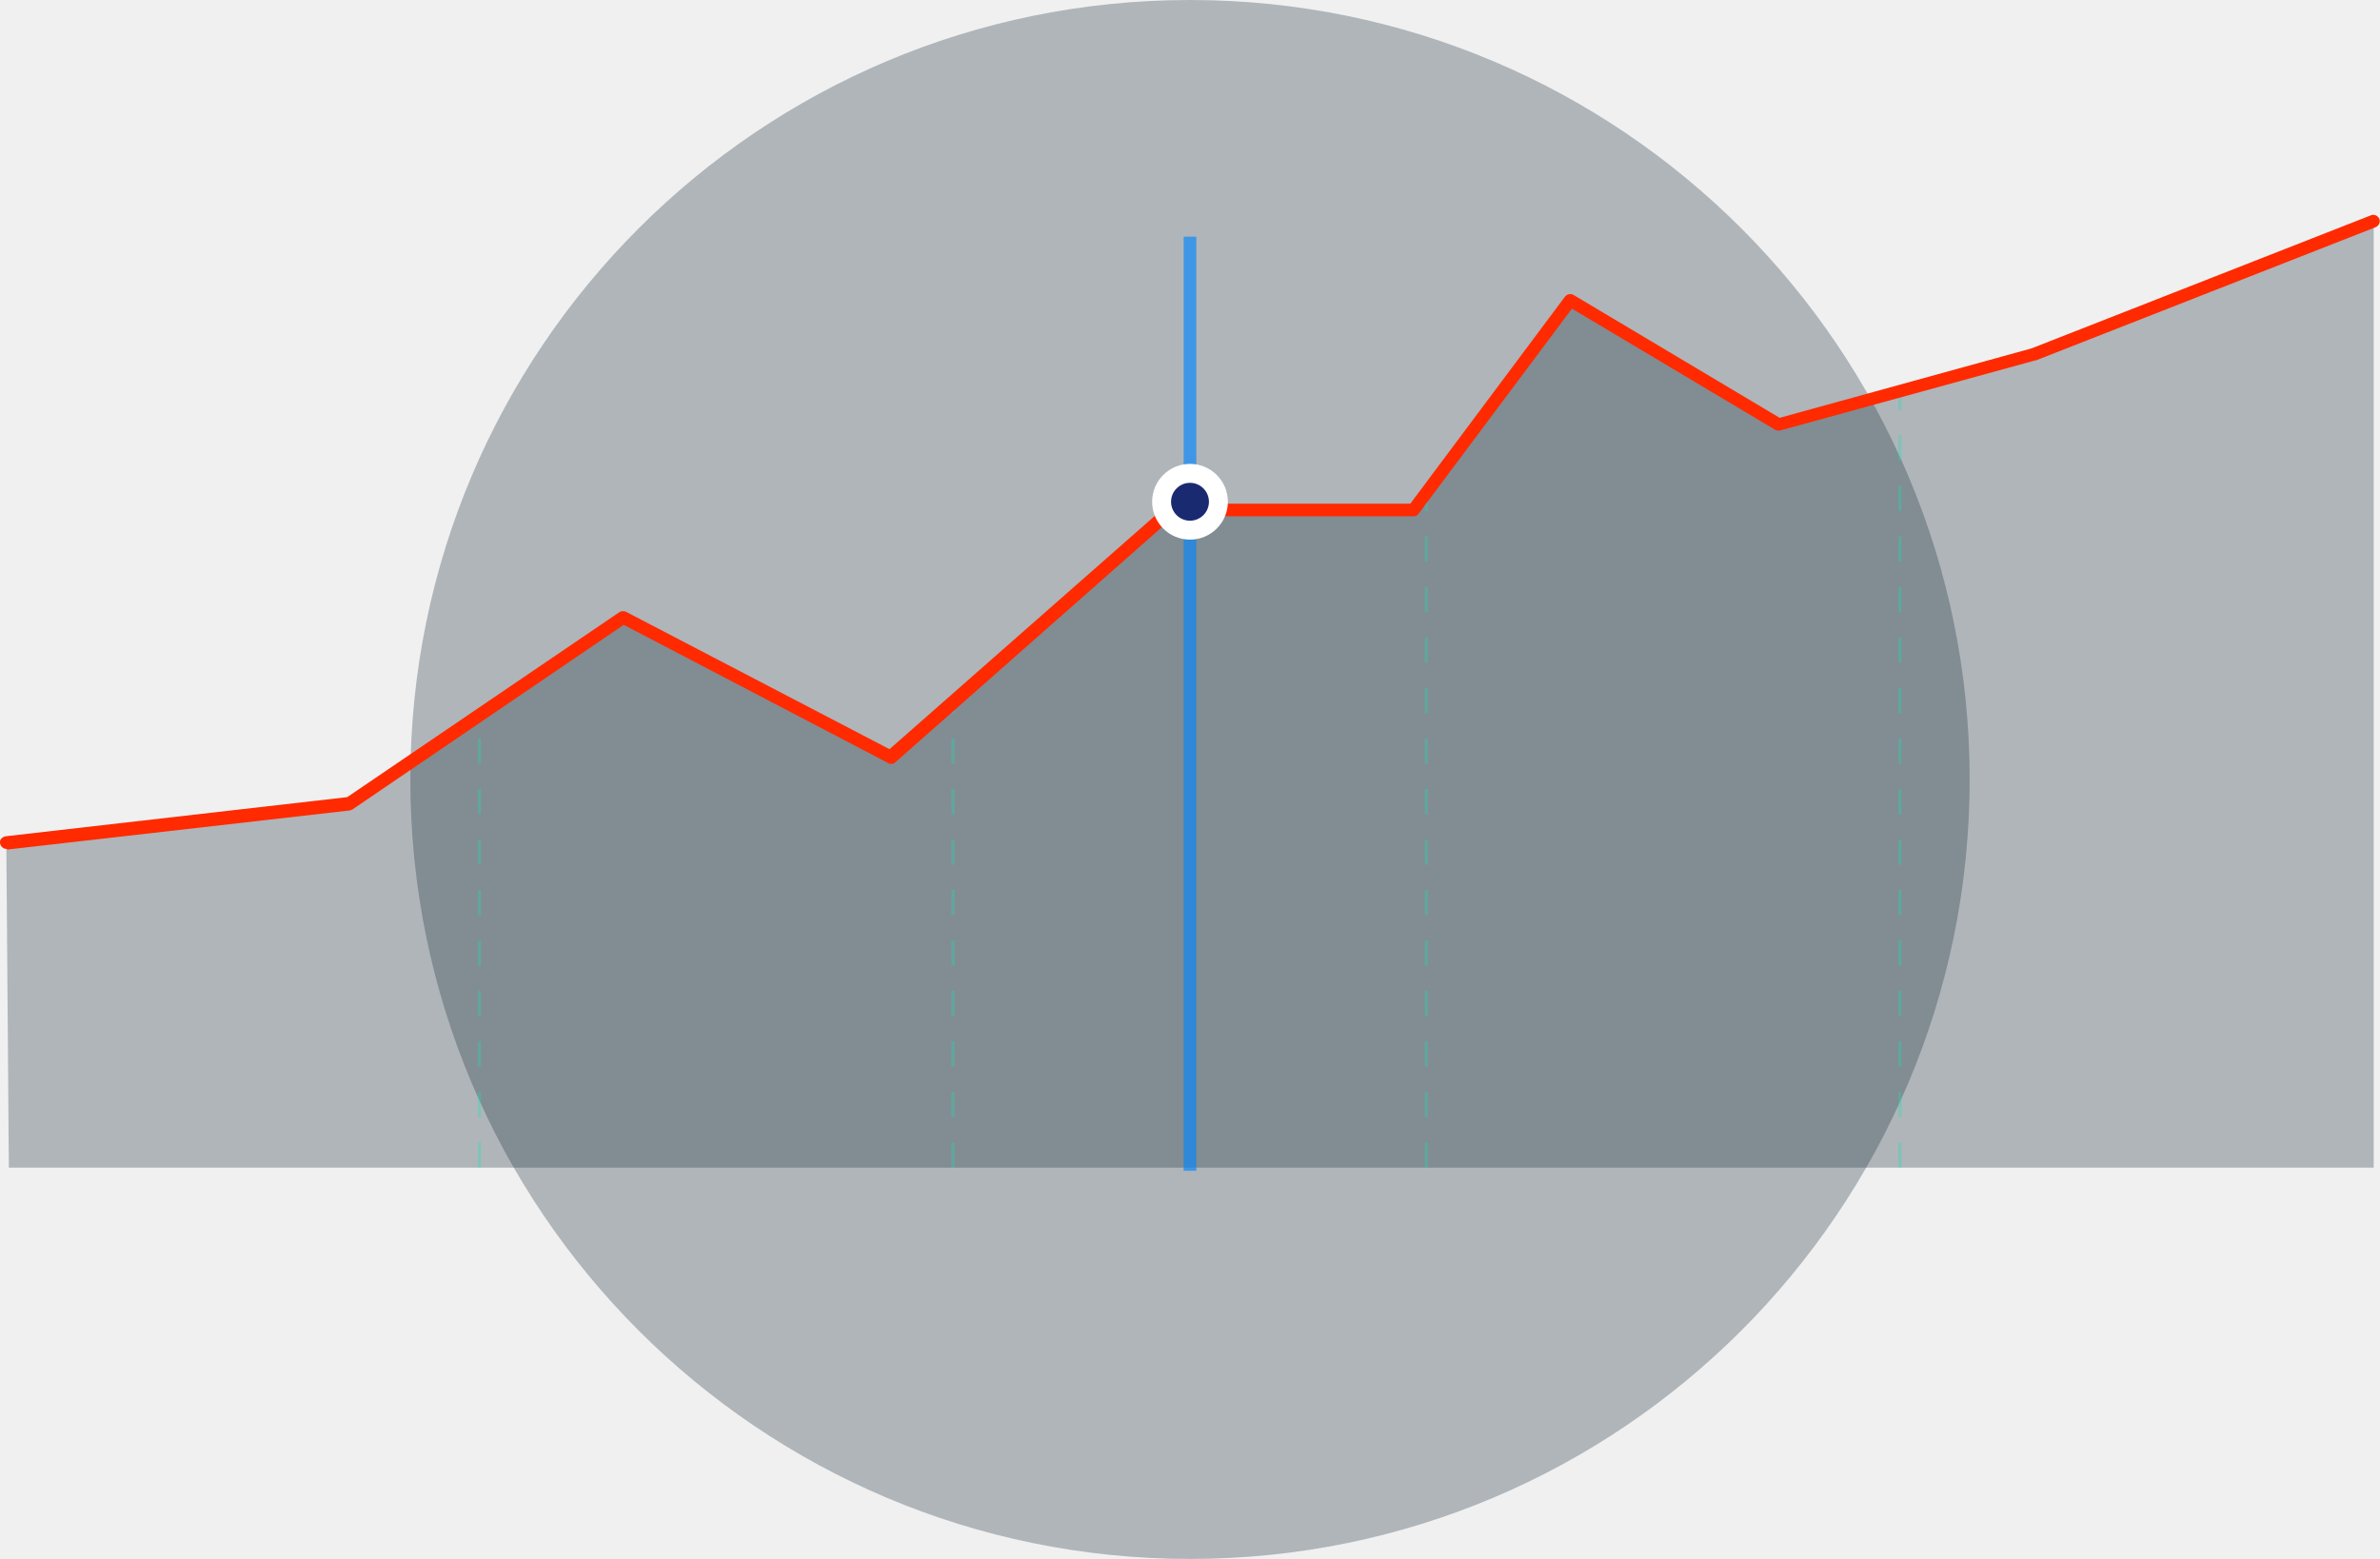
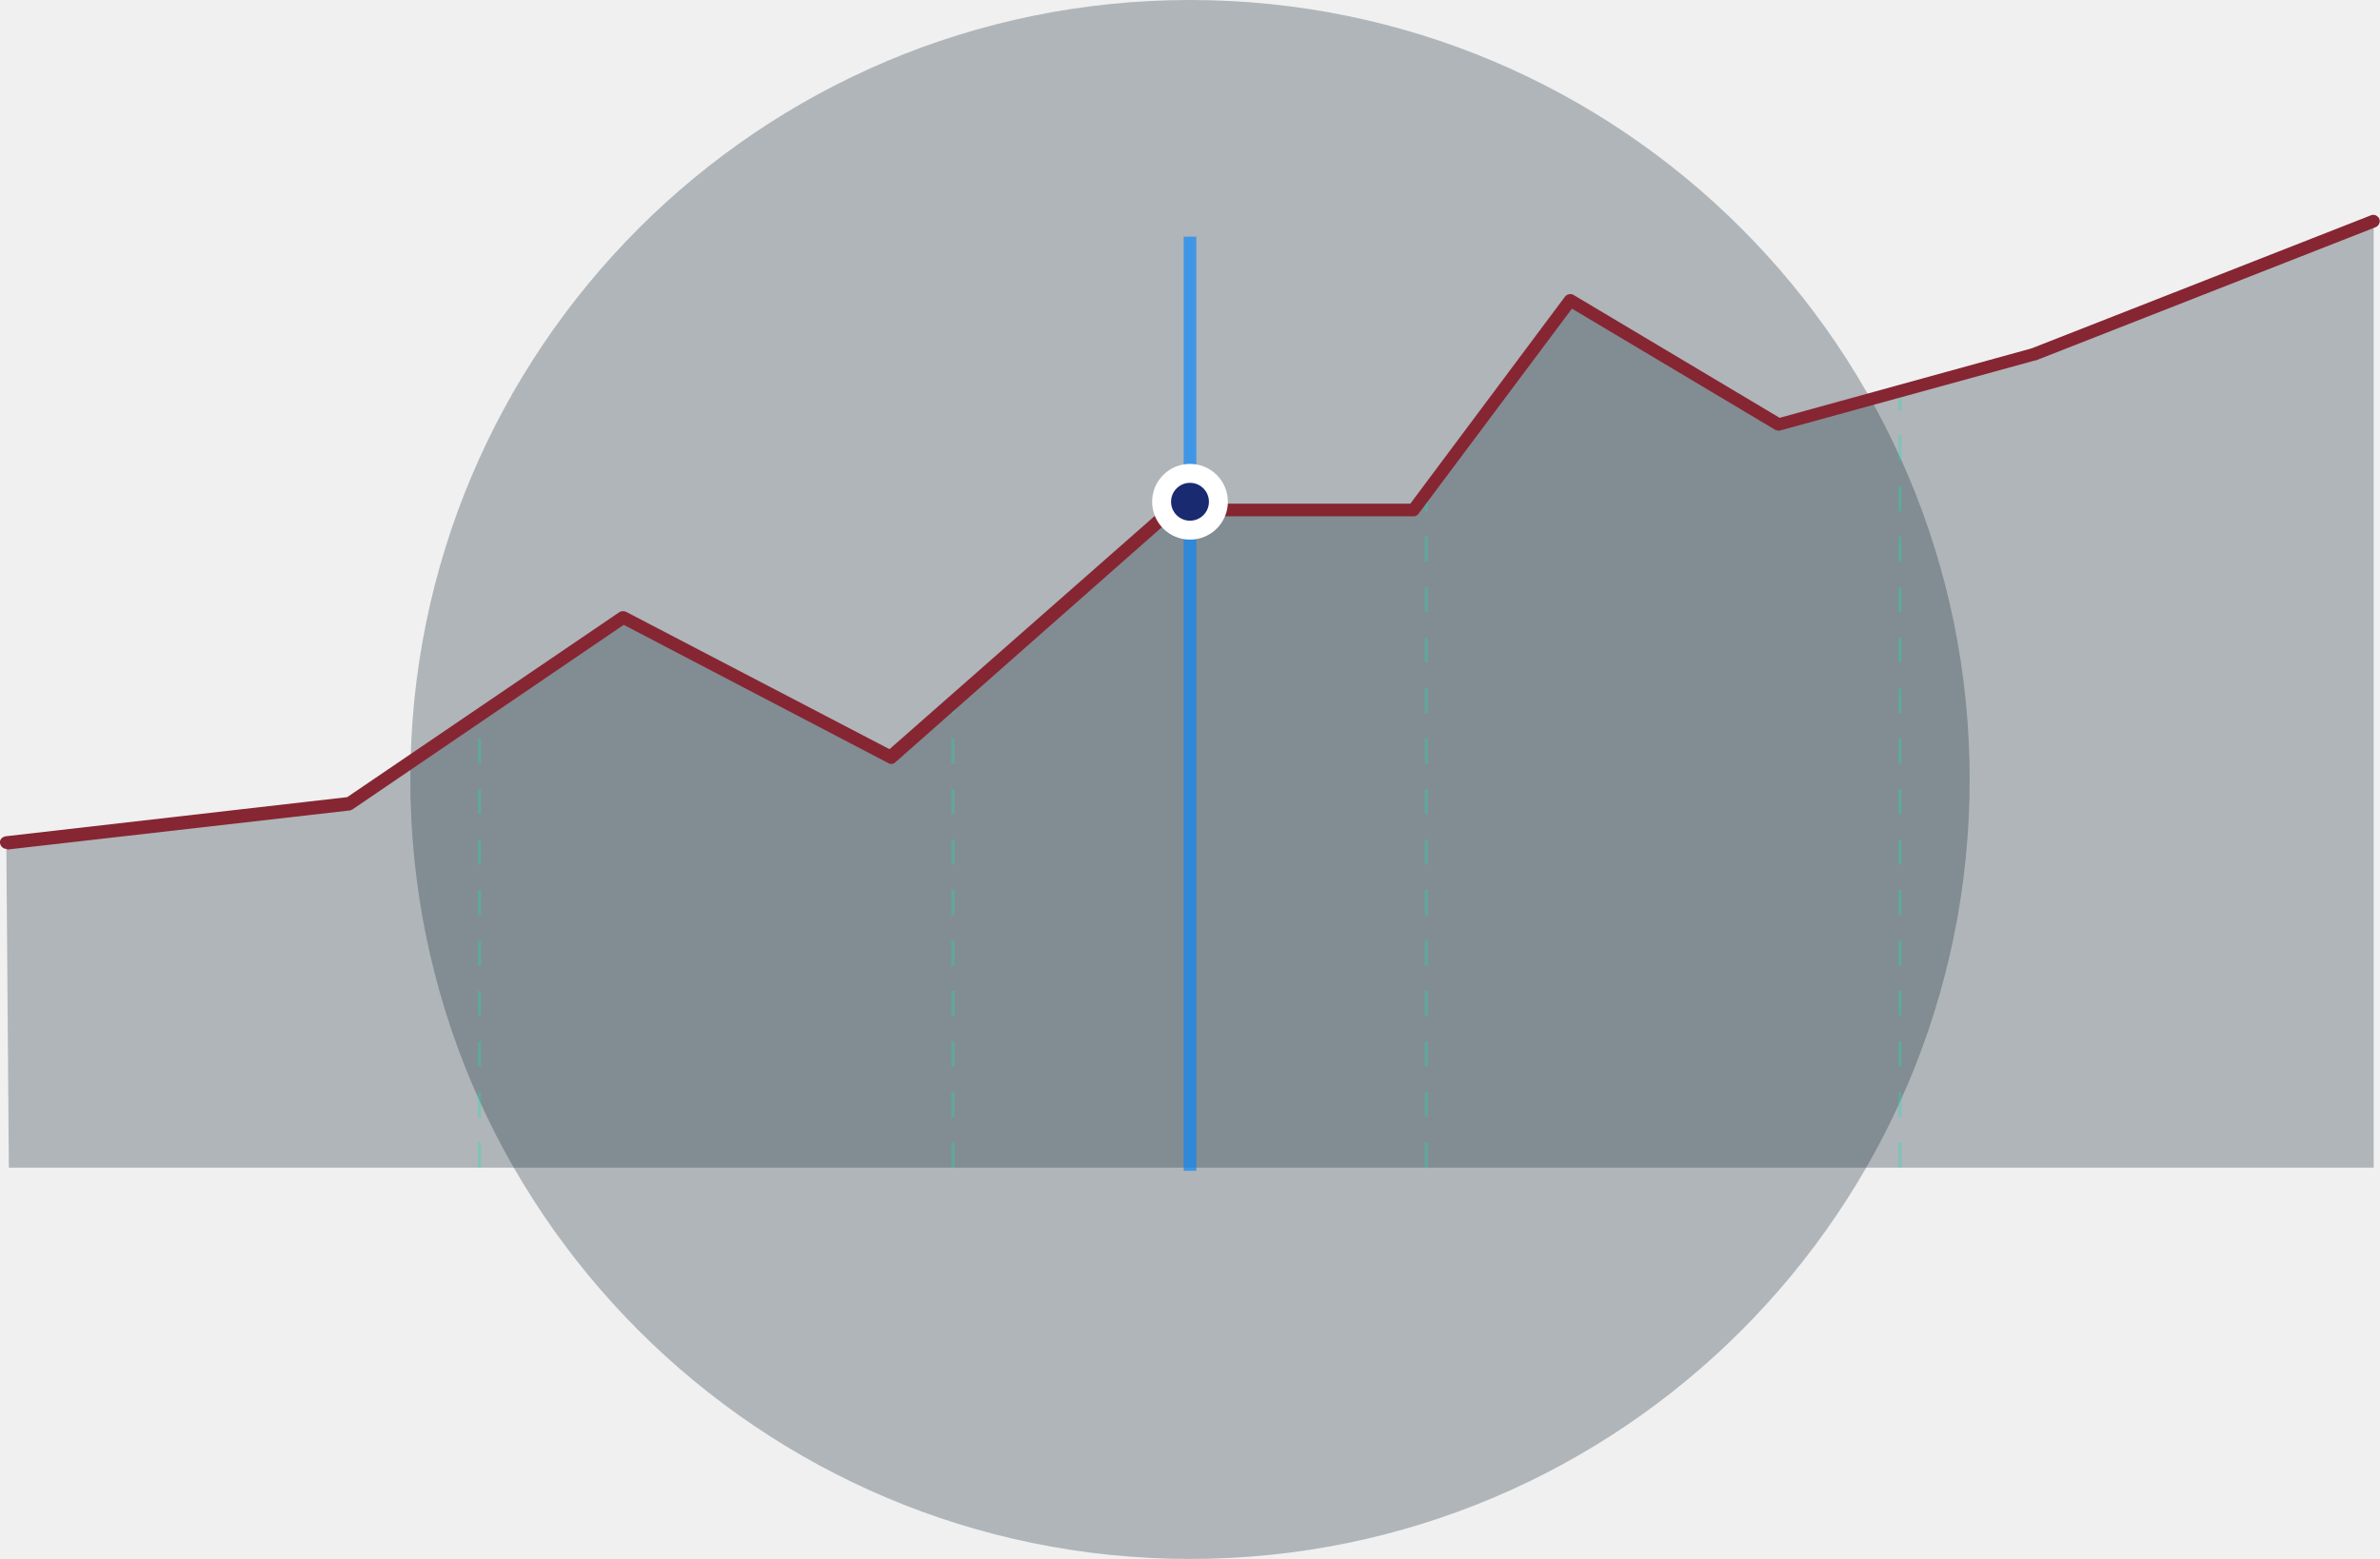
<svg xmlns="http://www.w3.org/2000/svg" width="377px" height="247px" viewBox="0 0 377 247" version="1.1" id="svg38">
  <defs id="defs16">
    <linearGradient x1="50.003%" y1="0.009%" x2="50.003%" y2="89.469%" id="linearGradient-1">
      <stop stop-color="#192C3A" offset="0%" id="stop6" />
      <stop stop-color="#192C3A" offset="100%" id="stop8" />
    </linearGradient>
    <linearGradient x1="50%" y1="100.02%" x2="50%" y2="0.02%" id="linearGradient-2">
      <stop stop-color="#192C3A" offset="0%" id="stop11" />
      <stop stop-color="#192C3A" offset="100%" id="stop13" />
    </linearGradient>
  </defs>
  <g id="Page-1" stroke="none" stroke-width="1" fill="none" fill-rule="evenodd">
    <g id="tour-currency" transform="translate(-1, 0)">
      <path d="M189.5,247 C257.7,247 313,191.7 313,123.5 C313,55.3 257.7,0 189.5,0 C121.3,0 66,55.3 66,123.5 C66,191.7 121.3,247 189.5,247 Z" id="Shape" fill="url(#linearGradient-1)" fill-rule="nonzero" opacity="0.3" />
      <polygon id="polygon19" fill="url(#linearGradient-2)" fill-rule="nonzero" opacity="0.3" points="56.3 127.3 99.7 97.8 142.1 119.9 186.6 80.7 224.9 80.7 249.7 47.5 282.8 67.2 323.2 56.1 377 35 377 185 152.1 185 2.4 185 2 133.5" />
      <g id="Group" opacity="0.3" transform="translate(76, 61)" fill-rule="nonzero" fill="#13E5B6">
        <path d="M226.2,124 L225.7,124 L225.7,120 L226.2,120 L226.2,124 Z M226.2,116 L225.7,116 L225.7,112 L226.2,112 L226.2,116 Z M226.2,108 L225.7,108 L225.7,104 L226.2,104 L226.2,108 Z M226.2,100 L225.7,100 L225.7,96 L226.2,96 L226.2,100 Z M226.2,92 L225.7,92 L225.7,88 L226.2,88 L226.2,92 Z M226.2,84 L225.7,84 L225.7,80 L226.2,80 L226.2,84 Z M226.2,76 L225.7,76 L225.7,72 L226.2,72 L226.2,76 Z M226.2,68 L225.7,68 L225.7,64 L226.2,64 L226.2,68 Z M226.2,60 L225.7,60 L225.7,56 L226.2,56 L226.2,60 Z M226.2,52 L225.7,52 L225.7,48 L226.2,48 L226.2,52 Z M226.2,44 L225.7,44 L225.7,40 L226.2,40 L226.2,44 Z M226.2,36 L225.7,36 L225.7,32 L226.2,32 L226.2,36 Z M226.2,28 L225.7,28 L225.7,24 L226.2,24 L226.2,28 Z M226.2,20 L225.7,20 L225.7,16 L226.2,16 L226.2,20 Z M226.2,12 L225.7,12 L225.7,8 L226.2,8 L226.2,12 Z M226.2,4 L225.7,4 L225.7,0 L226.2,0 L226.2,4 Z" id="path21" />
        <path d="M151.2,124 L150.7,124 L150.7,120 L151.2,120 L151.2,124 Z M151.2,116 L150.7,116 L150.7,112 L151.2,112 L151.2,116 Z M151.2,108 L150.7,108 L150.7,104 L151.2,104 L151.2,108 Z M151.2,100 L150.7,100 L150.7,96 L151.2,96 L151.2,100 Z M151.2,92 L150.7,92 L150.7,88 L151.2,88 L151.2,92 Z M151.2,84 L150.7,84 L150.7,80 L151.2,80 L151.2,84 Z M151.2,76 L150.7,76 L150.7,72 L151.2,72 L151.2,76 Z M151.2,68 L150.7,68 L150.7,64 L151.2,64 L151.2,68 Z M151.2,60 L150.7,60 L150.7,56 L151.2,56 L151.2,60 Z M151.2,52 L150.7,52 L150.7,48 L151.2,48 L151.2,52 Z M151.2,44 L150.7,44 L150.7,40 L151.2,40 L151.2,44 Z M151.2,36 L150.7,36 L150.7,32 L151.2,32 L151.2,36 Z M151.2,28 L150.7,28 L150.7,24 L151.2,24 L151.2,28 Z M151.2,20 L150.7,20 L150.7,16.8 L151.2,16.8 L151.2,20 Z" id="path23" />
        <path d="M76.2,124 L75.7,124 L75.7,120 L76.2,120 L76.2,124 Z M76.2,116 L75.7,116 L75.7,112 L76.2,112 L76.2,116 Z M76.2,108 L75.7,108 L75.7,104 L76.2,104 L76.2,108 Z M76.2,100 L75.7,100 L75.7,96 L76.2,96 L76.2,100 Z M76.2,92 L75.7,92 L75.7,88 L76.2,88 L76.2,92 Z M76.2,84 L75.7,84 L75.7,80 L76.2,80 L76.2,84 Z M76.2,76 L75.7,76 L75.7,72 L76.2,72 L76.2,76 Z M76.2,68 L75.7,68 L75.7,64 L76.2,64 L76.2,68 Z M76.2,60 L75.7,60 L75.7,56 L76.2,56 L76.2,60 Z M76.2,52 L75.7,52 L75.7,50 L76.2,50 L76.2,52 Z" id="path25" />
        <path d="M1.2,124 L0.7,124 L0.7,120 L1.2,120 L1.2,124 Z M1.2,116 L0.7,116 L0.7,112 L1.2,112 L1.2,116 Z M1.2,108 L0.7,108 L0.7,104 L1.2,104 L1.2,108 Z M1.2,100 L0.7,100 L0.7,96 L1.2,96 L1.2,100 Z M1.2,92 L0.7,92 L0.7,88 L1.2,88 L1.2,92 Z M1.2,84 L0.7,84 L0.7,80 L1.2,80 L1.2,84 Z M1.2,76 L0.7,76 L0.7,72 L1.2,72 L1.2,76 Z M1.2,68 L0.7,68 L0.7,64 L1.2,64 L1.2,68 Z M1.2,60 L0.7,60 L0.7,56 L1.2,56 L1.2,60 Z" id="path27" />
      </g>
-       <path d="M2,134.5 C1.5,134.5 1.1,134.1 1,133.6 C0.9,133.1 1.3,132.6 1.9,132.5 L56,126.3 L99.1,97 C99.4,96.8 99.8,96.8 100.1,96.9 L141.9,118.7 L185.9,80 C186.1,79.8 186.3,79.8 186.6,79.8 L224.4,79.8 L248.9,47 C249.2,46.6 249.8,46.5 250.2,46.7 L282.9,66.2 L322.8,55.2 L376.6,34.1 C377.1,33.9 377.7,34.2 377.9,34.7 C378.1,35.2 377.8,35.8 377.3,36 L323.5,57.1 L323.4,57.1 L283,68.2 C282.7,68.3 282.5,68.2 282.2,68.1 L250,48.9 L225.7,81.4 C225.5,81.7 225.2,81.8 224.9,81.8 L187,81.8 L142.8,120.8 C142.5,121.1 142,121.1 141.7,120.9 L99.8,99 L56.9,128.2 C56.8,128.3 56.6,128.3 56.5,128.4 L2.2,134.6 C2.1,134.5 2,134.5 2,134.5 Z" id="path30" fill="#13E5B6" fill-rule="nonzero" style="fill:#ff2a00" />
+       <path d="M2,134.5 C1.5,134.5 1.1,134.1 1,133.6 C0.9,133.1 1.3,132.6 1.9,132.5 L56,126.3 L99.1,97 C99.4,96.8 99.8,96.8 100.1,96.9 L141.9,118.7 L185.9,80 C186.1,79.8 186.3,79.8 186.6,79.8 L224.4,79.8 L248.9,47 C249.2,46.6 249.8,46.5 250.2,46.7 L282.9,66.2 L322.8,55.2 L376.6,34.1 C377.1,33.9 377.7,34.2 377.9,34.7 C378.1,35.2 377.8,35.8 377.3,36 L323.5,57.1 L323.4,57.1 L283,68.2 C282.7,68.3 282.5,68.2 282.2,68.1 L250,48.9 L225.7,81.4 C225.5,81.7 225.2,81.8 224.9,81.8 L187,81.8 L142.8,120.8 C142.5,121.1 142,121.1 141.7,120.9 L99.8,99 L56.9,128.2 C56.8,128.3 56.6,128.3 56.5,128.4 L2.2,134.6 C2.1,134.5 2,134.5 2,134.5 Z" id="path30" fill="#13E5B6" fill-rule="nonzero" style="fill:#862633" />
      <g id="g34" transform="translate(185, 38)">
        <path d="M4.5,0.5 L4.5,146.5" id="Line_1_" stroke="#0085FF" stroke-width="2" stroke-linecap="square" opacity="0.64" />
        <circle id="dot" stroke="#FFFFFF" stroke-width="3" fill="#1A2A71" fill-rule="nonzero" cx="4.5" cy="41.5" r="4.5" />
      </g>
    </g>
  </g>
</svg>
